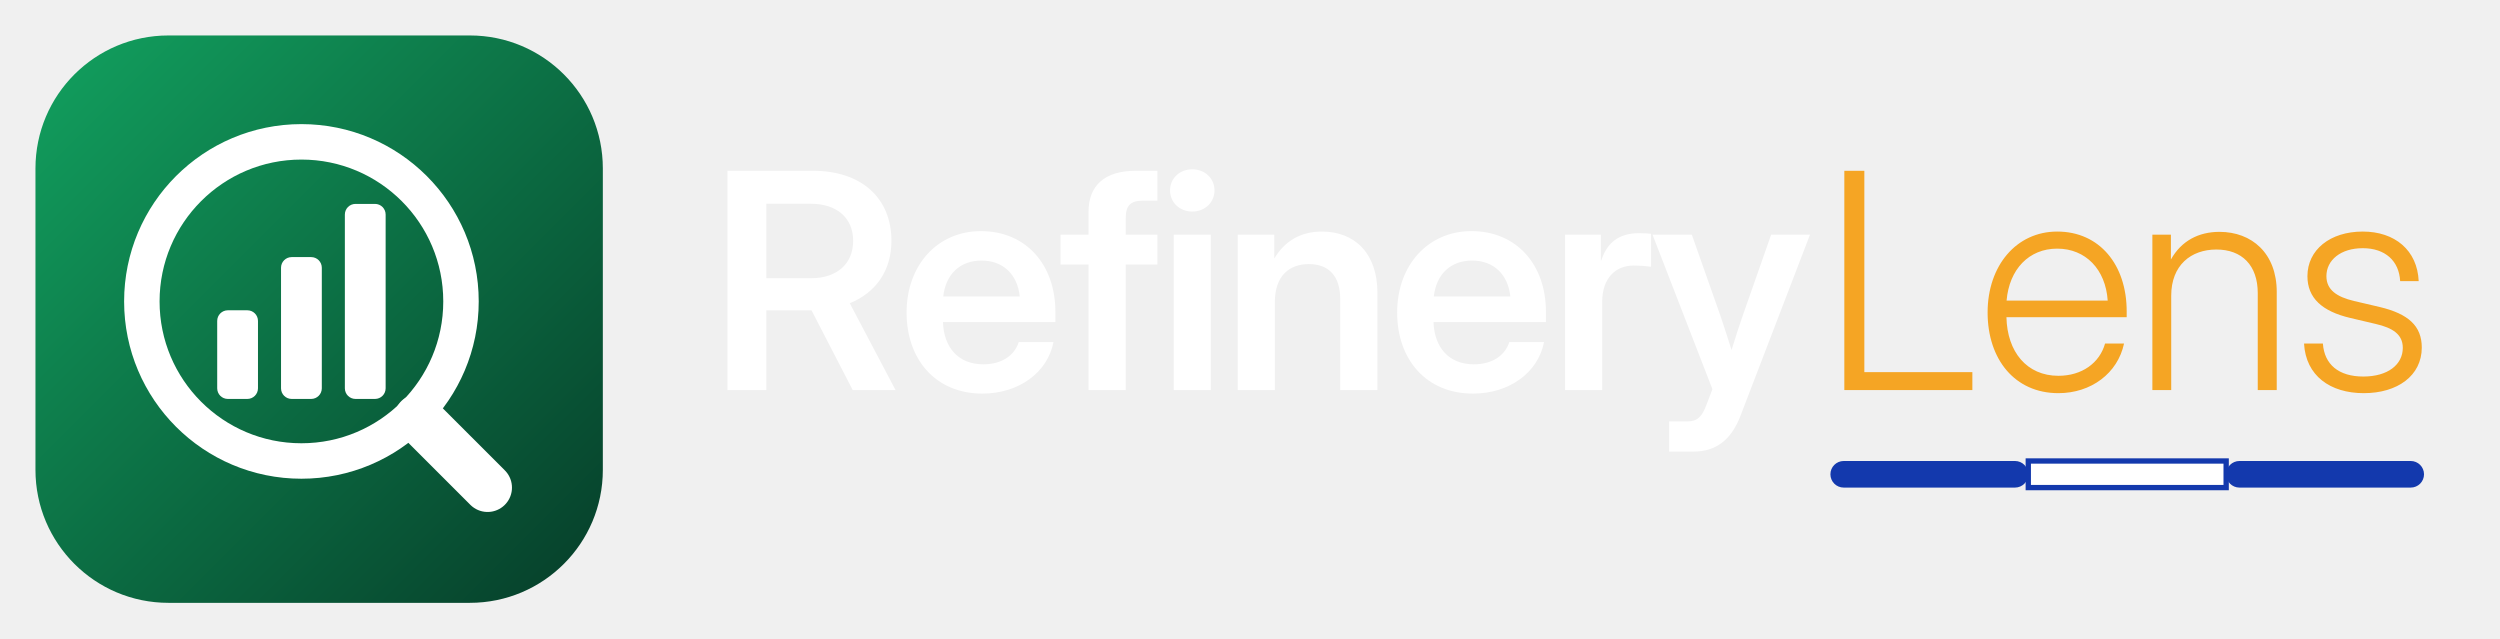
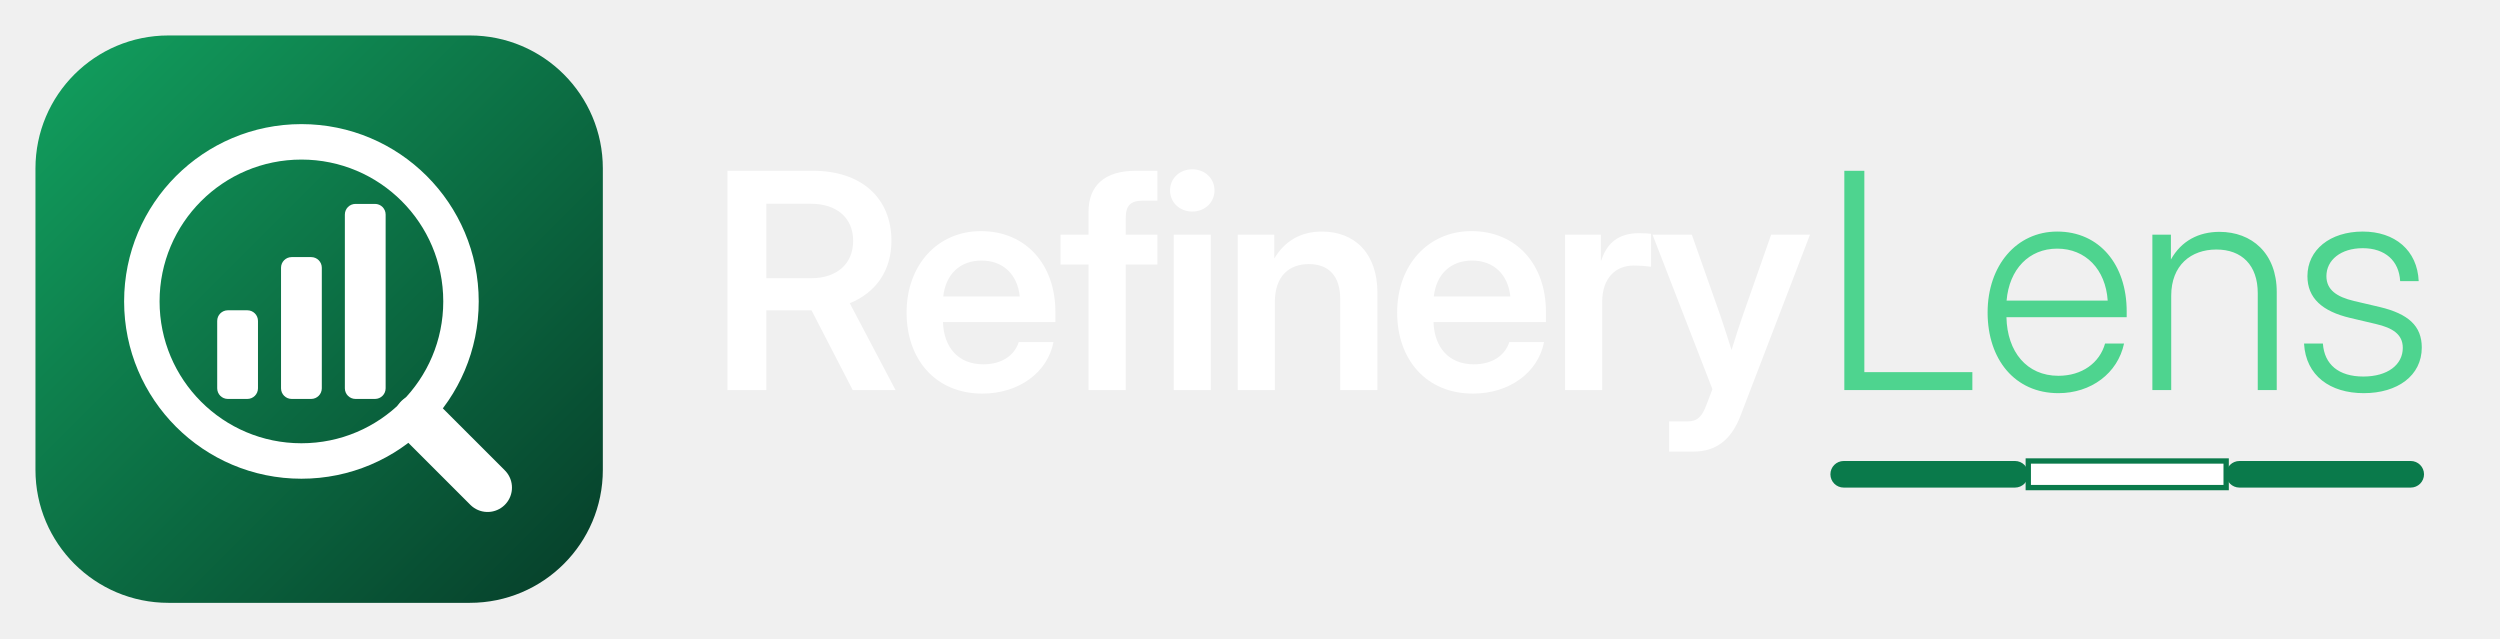
<svg xmlns="http://www.w3.org/2000/svg" viewBox="0 0 282 72" width="282" height="72" role="img" aria-label="RefineryLens">
  <g transform="translate(4 4)">
    <defs>
      <linearGradient id="ga" x1="0" y1="0" x2="1" y2="1">
        <stop offset="0" stop-color="#12A15F" />
        <stop offset="1" stop-color="#063D29" />
      </linearGradient>
    </defs>
    <rect width="64" height="64" rx="15" fill="url(#ga)" />
    <circle cx="30" cy="30" r="18" fill="none" stroke="#FFFFFF" stroke-width="4" />
    <path d="M43.2 43.2 L51 51" stroke="#FFFFFF" stroke-width="5.5" stroke-linecap="round" />
    <rect x="20.5" y="31" width="4.6" height="10" rx="1.2" fill="#FFFFFF" />
    <rect x="27.7" y="25" width="4.6" height="16" rx="1.2" fill="#FFFFFF" />
    <rect x="34.9" y="19" width="4.6" height="22" rx="1.2" fill="#FFFFFF" />
  </g>
  <path d="M82.059 44.0H86.441V35.002H91.422C91.472 35.002 91.505 35.002 91.538 35.002L96.187 44.0H101.018L95.854 34.205C98.793 33.01 100.553 30.536 100.553 27.166C100.553 22.318 97.149 19.264 91.704 19.264H82.059ZM86.441 31.383V22.982H91.455C94.41 22.982 96.236 24.593 96.236 27.166C96.236 29.756 94.41 31.383 91.488 31.383ZM110.813 44.398C114.914 44.398 118.168 42.024 118.832 38.588H114.914C114.432 40.082 113.021 41.095 110.913 41.095C108.091 41.095 106.464 39.186 106.364 36.33H119.048V35.185C119.048 29.806 115.694 26.07 110.647 26.07C105.733 26.07 102.263 29.922 102.263 35.251C102.263 40.563 105.55 44.398 110.813 44.398ZM106.397 33.441C106.679 30.935 108.29 29.391 110.714 29.391C113.137 29.391 114.764 30.935 115.03 33.441ZM130.553 26.469H126.984V24.609C126.984 23.182 127.515 22.634 128.943 22.634H130.553V19.264H128.113C124.643 19.264 122.784 20.891 122.784 23.912V26.469H119.629V29.839H122.784V44.0H126.984V29.839H130.553ZM132.397 44.0H136.58V26.469H132.397ZM134.488 23.862C135.916 23.862 136.995 22.833 136.995 21.472C136.995 20.127 135.916 19.098 134.488 19.098C133.061 19.098 131.981 20.127 131.981 21.472C131.981 22.833 133.061 23.862 134.488 23.862ZM143.802 34.089C143.802 31.101 145.446 29.789 147.637 29.789C149.879 29.789 151.174 31.134 151.174 33.707V44.0H155.374V33.043C155.374 28.544 152.784 26.12 149.115 26.12C146.708 26.12 144.931 27.183 143.736 29.158V26.469H139.619V44.0H143.802ZM166.149 44.398C170.249 44.398 173.503 42.024 174.167 38.588H170.249C169.768 40.082 168.357 41.095 166.248 41.095C163.426 41.095 161.799 39.186 161.7 36.33H174.383V35.185C174.383 29.806 171.03 26.07 165.983 26.07C161.069 26.07 157.599 29.922 157.599 35.251C157.599 40.563 160.886 44.398 166.149 44.398ZM161.733 33.441C162.015 30.935 163.625 29.391 166.049 29.391C168.473 29.391 170.1 30.935 170.366 33.441ZM176.542 44.0H180.726V34.072C180.726 31.333 182.27 29.955 184.262 29.955C185.092 29.955 185.922 30.038 186.237 30.088V26.369C185.905 26.336 185.441 26.303 184.876 26.303C182.618 26.303 181.274 27.365 180.626 29.374H180.576V26.469H176.542ZM188.28 50.939H191.019C193.559 50.939 195.286 49.628 196.332 46.889L204.168 26.469H199.785L196.581 35.6C196.133 36.895 195.718 38.189 195.319 39.484C194.921 38.189 194.489 36.895 194.057 35.6L190.837 26.469H186.404L193.161 43.9L192.513 45.594C192.015 46.972 191.484 47.536 190.355 47.536H188.28Z" fill="#FFFFFF" />
-   <path d="M208.04 44.0H222.483V41.975H210.298V19.264H208.04ZM232.187 44.349C235.873 44.349 238.878 42.107 239.591 38.754H237.45C236.836 40.945 234.843 42.39 232.187 42.39C228.618 42.39 226.41 39.684 226.327 35.782H239.89V35.118C239.89 29.855 236.819 26.12 232.054 26.12C227.456 26.12 224.202 29.955 224.202 35.251C224.202 40.514 227.256 44.349 232.187 44.349ZM226.343 33.906C226.642 30.37 228.867 28.046 232.054 28.046C235.258 28.046 237.516 30.387 237.749 33.906ZM244.913 33.358C244.913 29.905 247.154 28.146 250.009 28.146C252.881 28.146 254.674 29.922 254.674 33.06V44.0H256.816V32.927C256.816 28.561 253.994 26.153 250.358 26.153C248.034 26.153 246.058 27.149 244.879 29.274V26.469H242.788V44.0H244.913ZM266.636 44.349C270.438 44.349 273.177 42.373 273.177 39.202C273.177 36.745 271.633 35.4 268.462 34.637L265.557 33.956C263.565 33.491 262.419 32.678 262.419 31.15C262.419 29.341 264.03 27.996 266.52 27.996C269.06 27.996 270.62 29.44 270.737 31.715H272.828C272.679 28.229 270.139 26.12 266.52 26.12C262.818 26.12 260.278 28.195 260.278 31.15C260.278 33.624 261.938 35.118 265.109 35.865L267.997 36.546C269.873 36.978 271.035 37.708 271.035 39.235C271.035 41.145 269.325 42.473 266.586 42.473C263.797 42.473 262.187 41.111 262.021 38.754H259.896C260.095 42.39 262.851 44.349 266.636 44.349Z" fill="#F5A524" />
-   <rect x="206.47" y="52" width="22.32" height="3" rx="1.5" fill="#1339AD" />
-   <rect x="228.79" y="52" width="22.32" height="3" fill="#FFFFFF" stroke="#1339AD" stroke-width=".6" />
-   <rect x="251.11" y="52" width="22.32" height="3" rx="1.5" fill="#1339AD" />
+   <path d="M208.04 44.0H222.483V41.975H210.298V19.264H208.04ZM232.187 44.349C235.873 44.349 238.878 42.107 239.591 38.754H237.45C236.836 40.945 234.843 42.39 232.187 42.39C228.618 42.39 226.41 39.684 226.327 35.782H239.89V35.118C239.89 29.855 236.819 26.12 232.054 26.12C227.456 26.12 224.202 29.955 224.202 35.251C224.202 40.514 227.256 44.349 232.187 44.349ZM226.343 33.906C226.642 30.37 228.867 28.046 232.054 28.046C235.258 28.046 237.516 30.387 237.749 33.906ZM244.913 33.358C244.913 29.905 247.154 28.146 250.009 28.146C252.881 28.146 254.674 29.922 254.674 33.06V44.0H256.816V32.927C256.816 28.561 253.994 26.153 250.358 26.153C248.034 26.153 246.058 27.149 244.879 29.274V26.469H242.788V44.0H244.913ZM266.636 44.349C270.438 44.349 273.177 42.373 273.177 39.202C273.177 36.745 271.633 35.4 268.462 34.637L265.557 33.956C263.565 33.491 262.419 32.678 262.419 31.15C262.419 29.341 264.03 27.996 266.52 27.996C269.06 27.996 270.62 29.44 270.737 31.715H272.828C272.679 28.229 270.139 26.12 266.52 26.12C262.818 26.12 260.278 28.195 260.278 31.15C260.278 33.624 261.938 35.118 265.109 35.865L267.997 36.546C269.873 36.978 271.035 37.708 271.035 39.235C271.035 41.145 269.325 42.473 266.586 42.473C263.797 42.473 262.187 41.111 262.021 38.754H259.896C260.095 42.39 262.851 44.349 266.636 44.349Z" fill="#4ED48F" />
+   <rect x="206.47" y="52" width="22.32" height="3" rx="1.5" fill="#0A7A4B" />
+   <rect x="228.79" y="52" width="22.32" height="3" fill="#FFFFFF" stroke="#0A7A4B" stroke-width=".6" />
+   <rect x="251.11" y="52" width="22.32" height="3" rx="1.5" fill="#0A7A4B" />
</svg>
